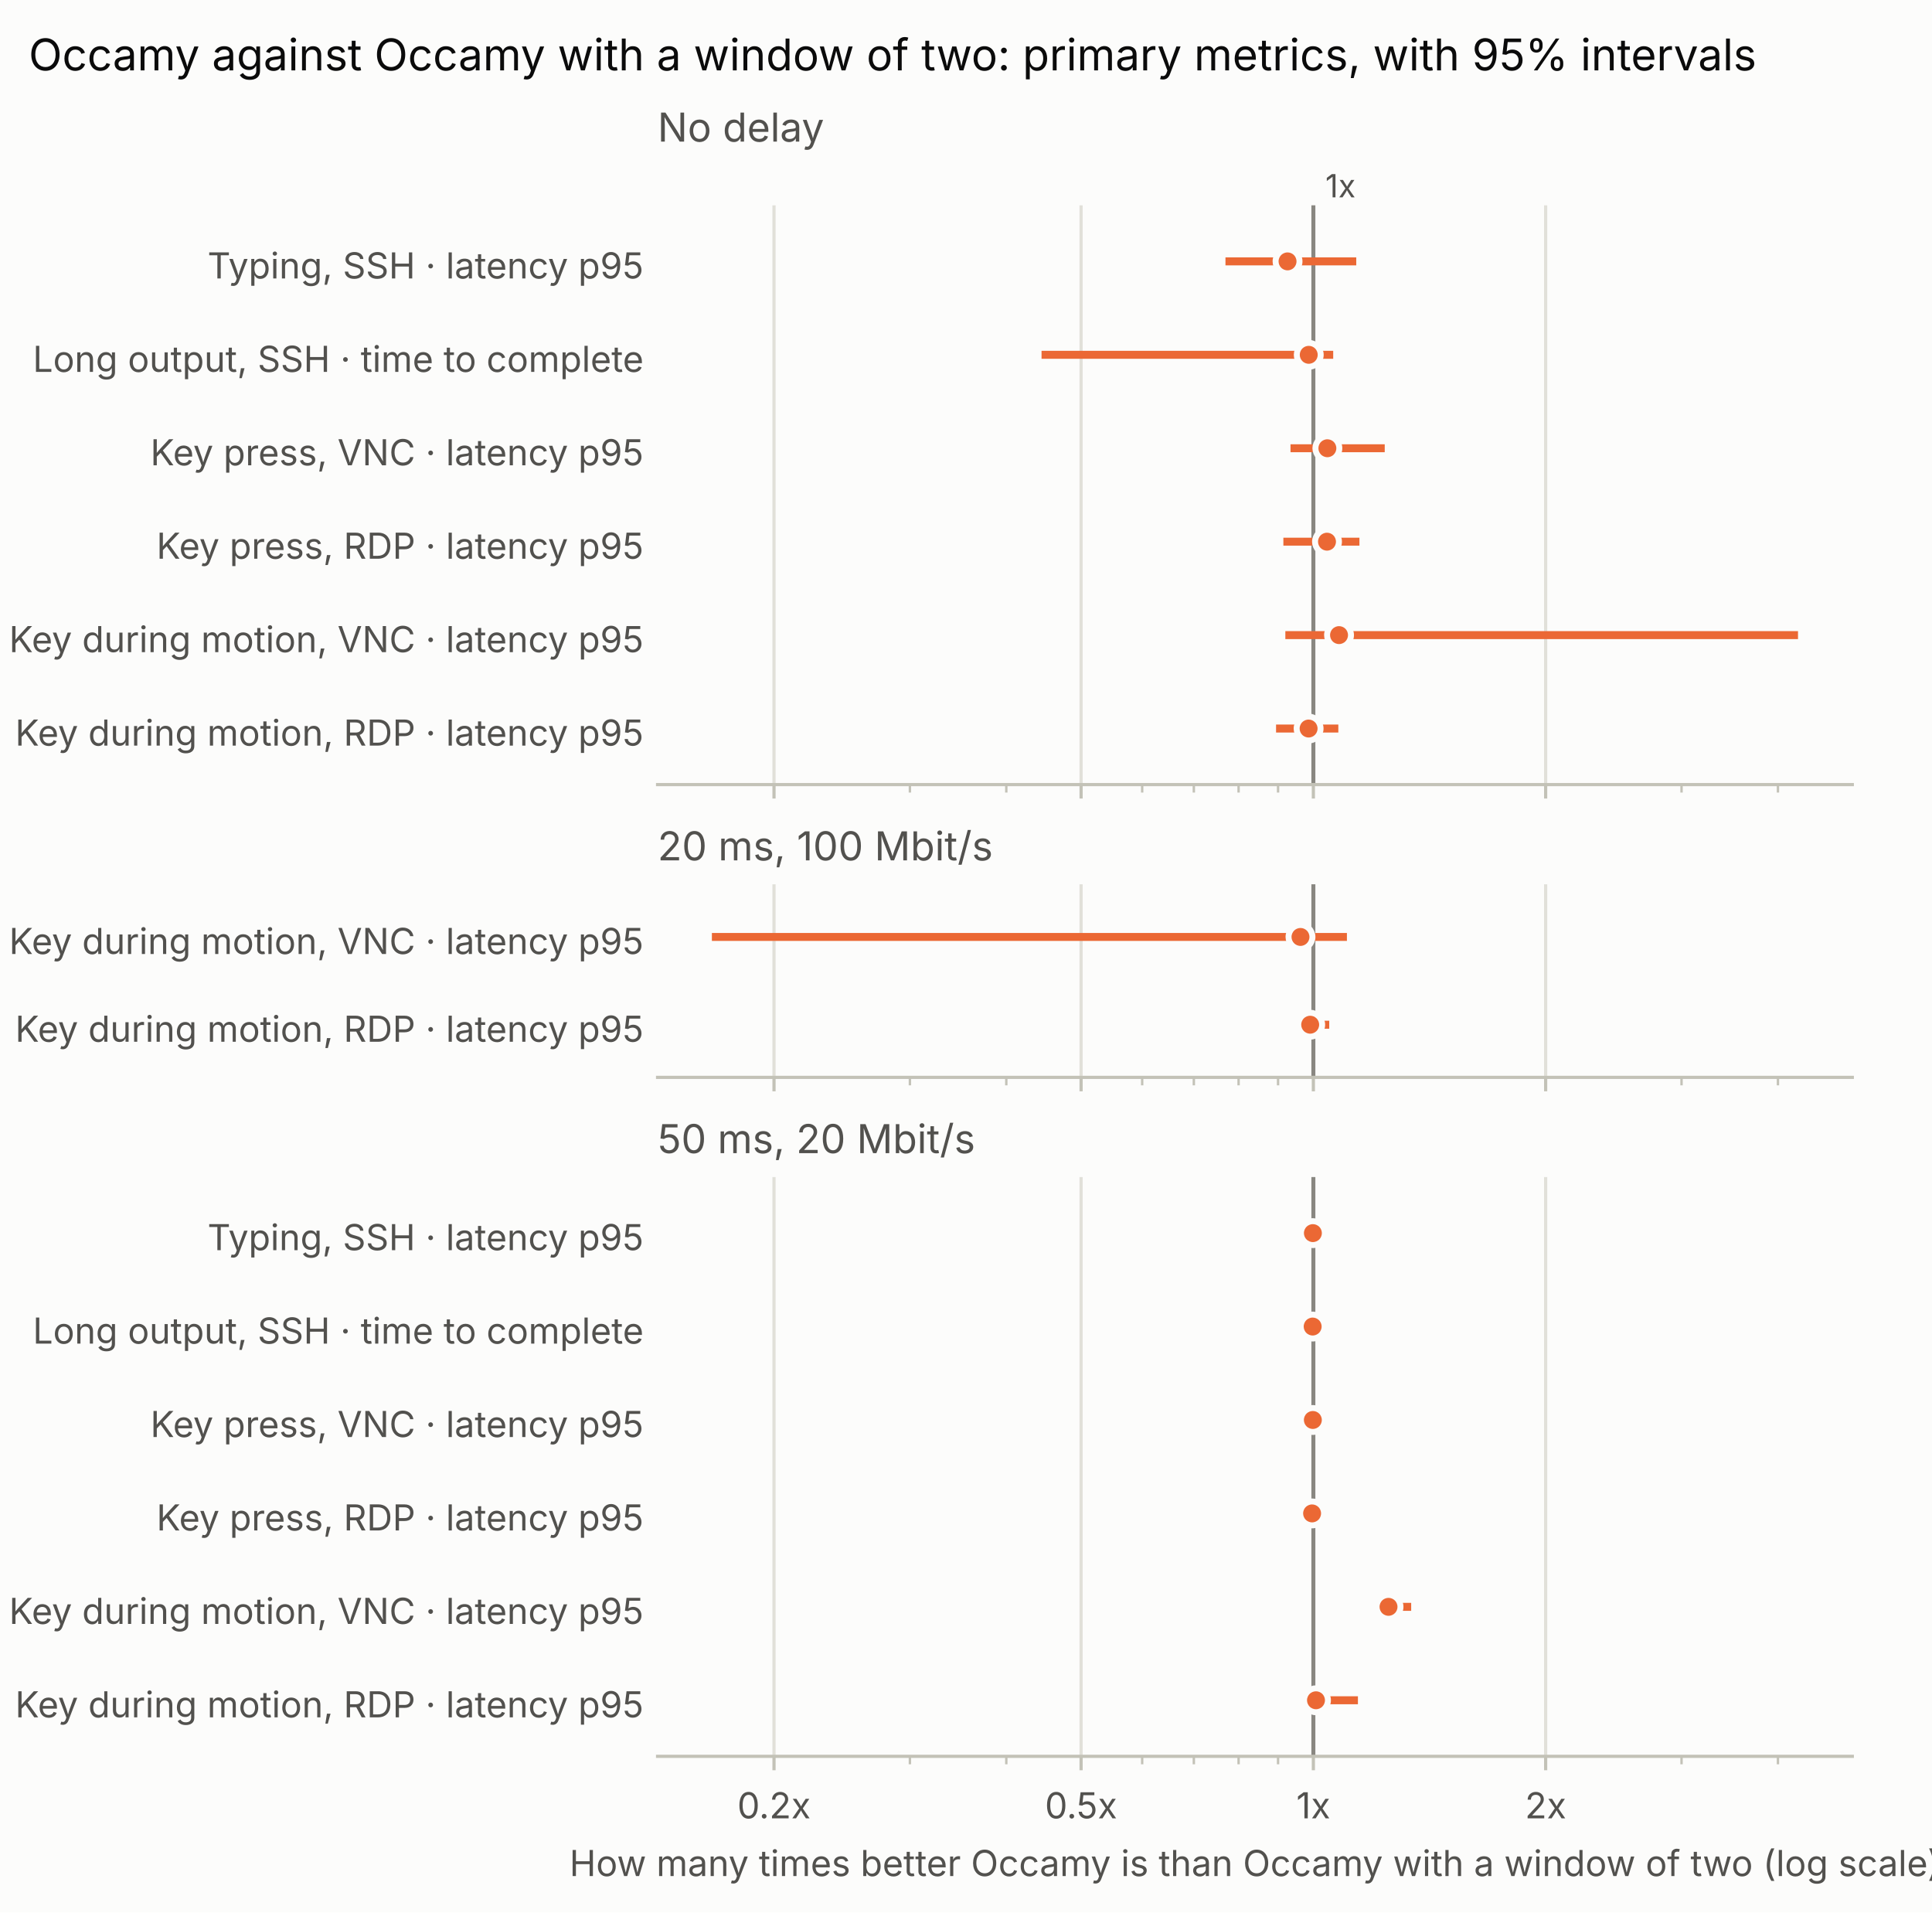
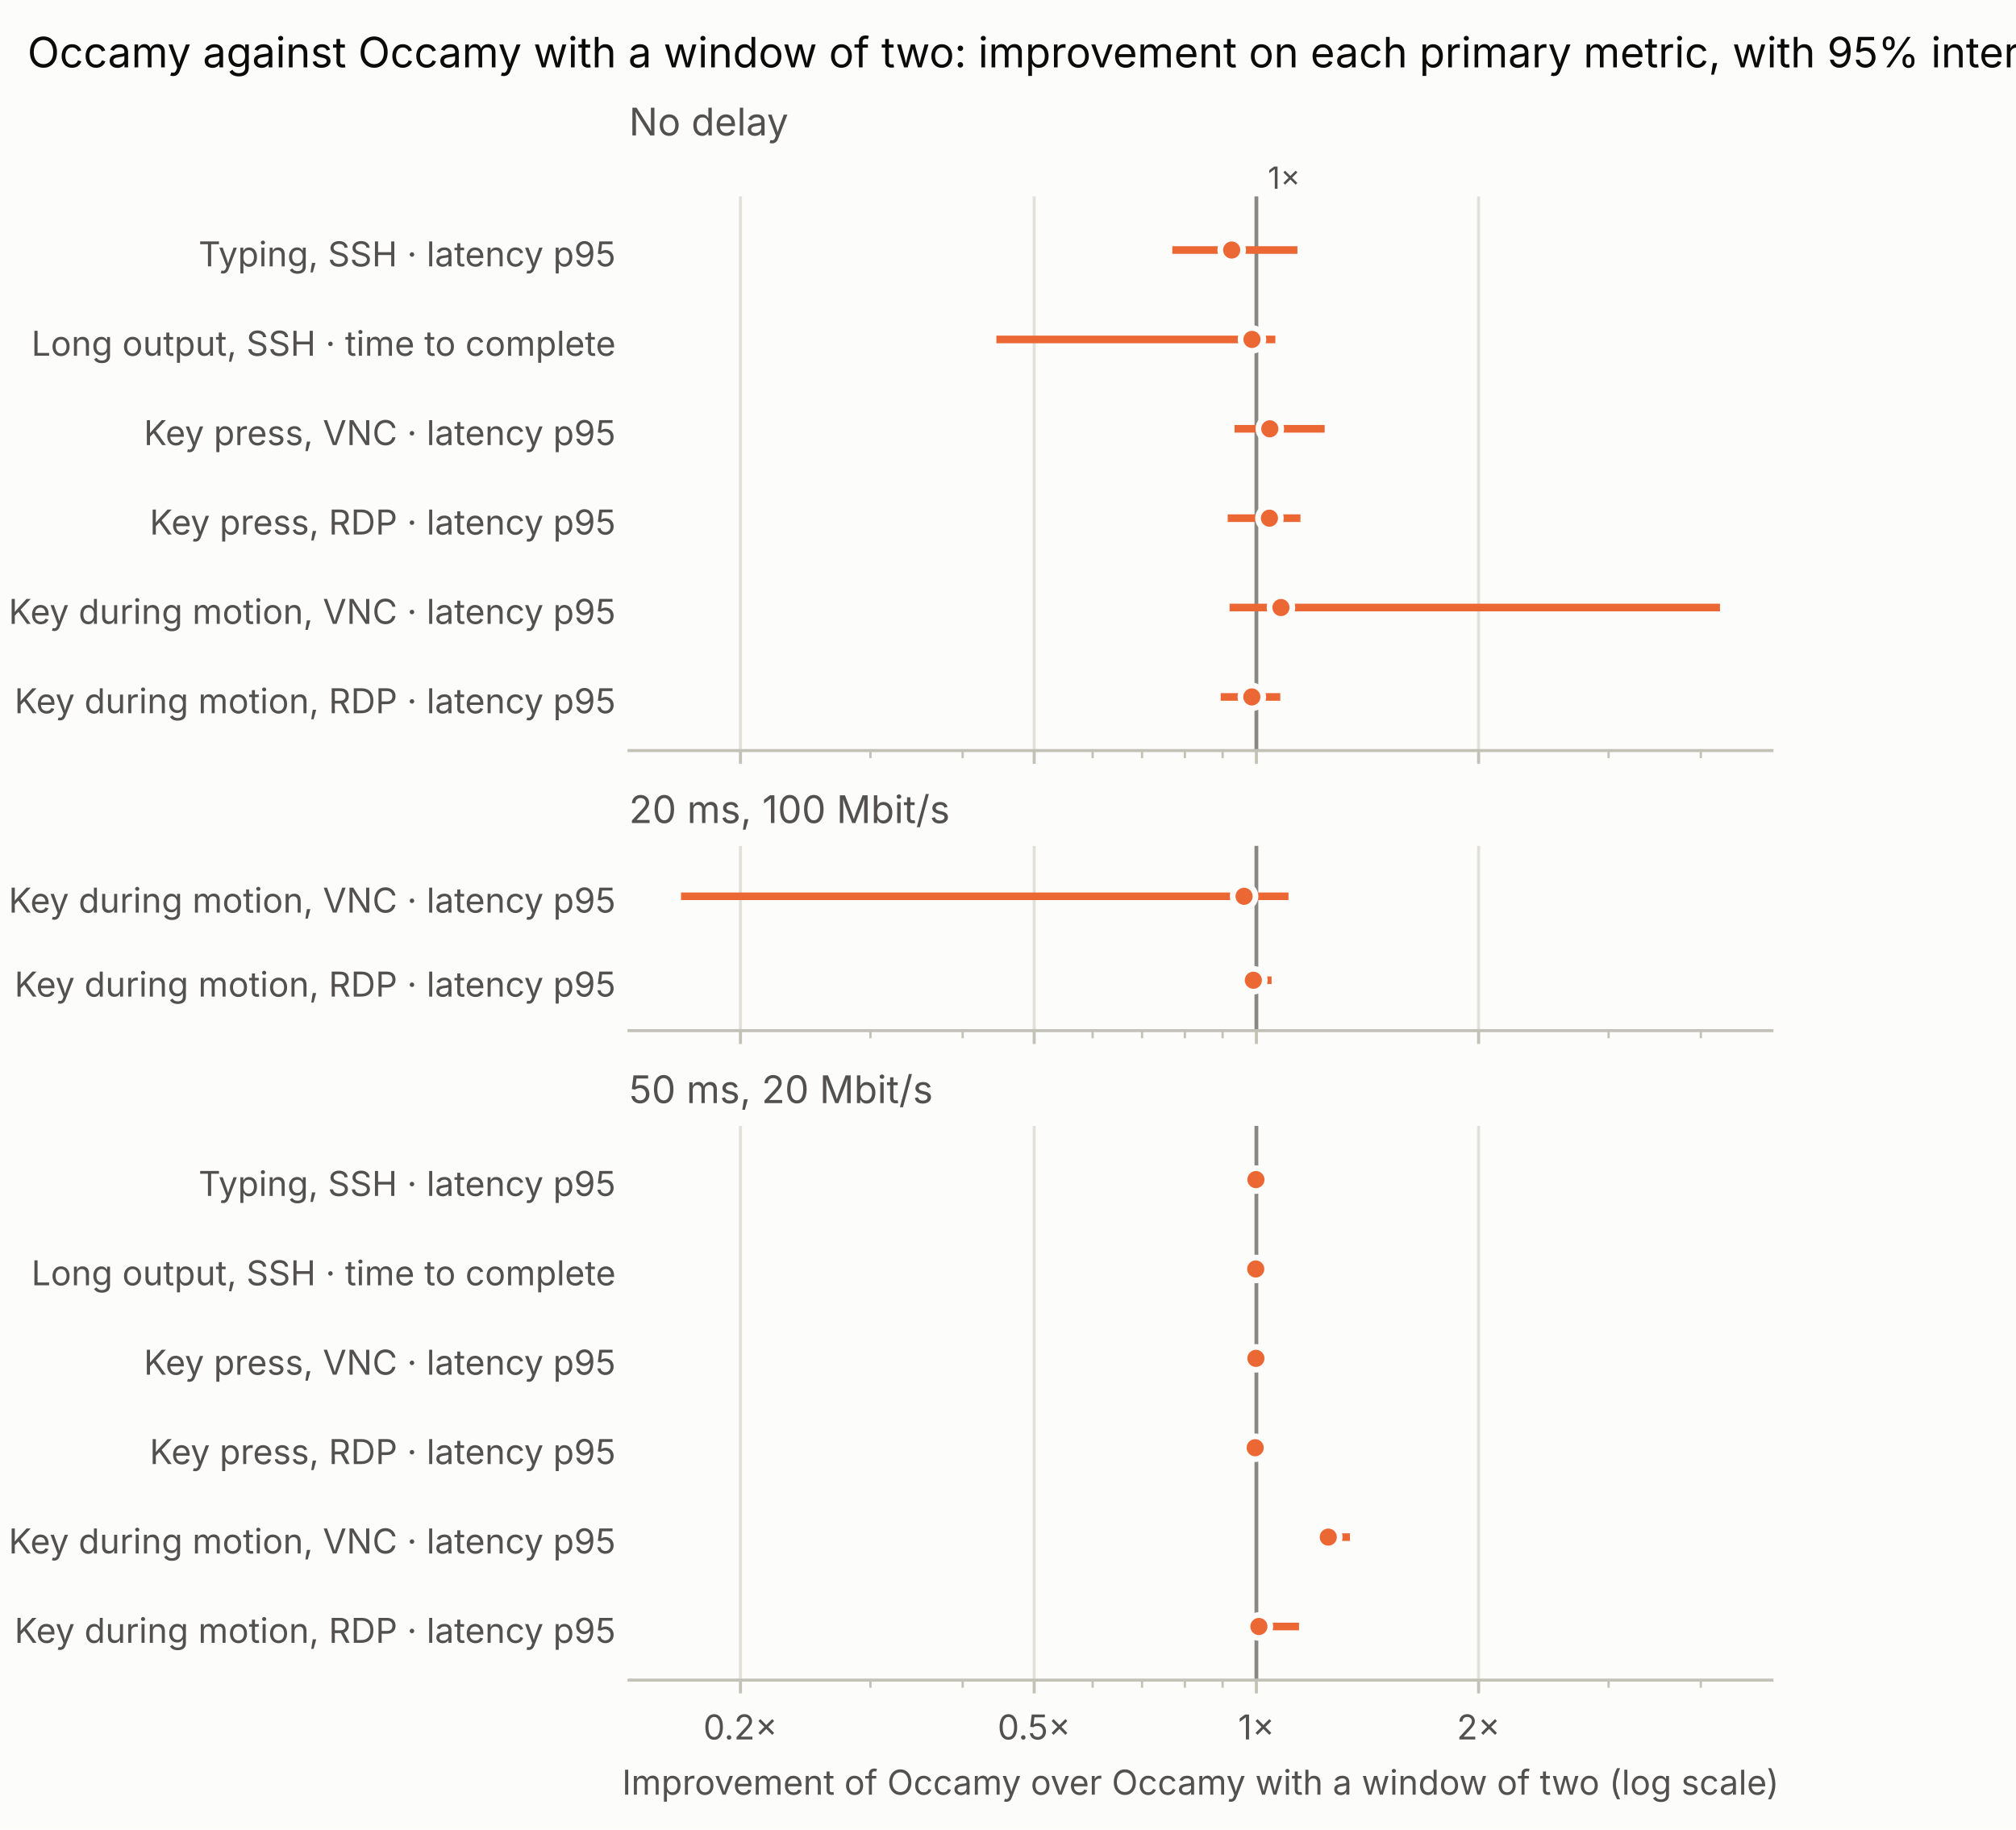
- <svg xmlns="http://www.w3.org/2000/svg" xmlns:xlink="http://www.w3.org/1999/xlink" width="485.004pt" height="480pt" viewBox="0 0 485.004 480" version="1.1">
+ <svg xmlns="http://www.w3.org/2000/svg" xmlns:xlink="http://www.w3.org/1999/xlink" width="529.04pt" height="480pt" viewBox="0 0 529.04 480" version="1.1">
  <defs>
    <style type="text/css">*{stroke-linejoin: round; stroke-linecap: butt}</style>
  </defs>
  <g id="figure_1">
    <g id="patch_1">
-       <path d="M 0 480  L 485.004 480  L 485.004 0  L 0 0  z " style="fill: #fcfcfb" />
+       <path d="M 0 480  L 529.04 480  L 529.04 0  L 0 0  z " style="fill: #fcfcfb" />
    </g>
    <g id="axes_1">
      <g id="patch_2">
        <path d="M 165.077 196.93  L 465 196.93  L 465 51.535  L 165.077 51.535  z " style="fill: #fcfcfb" />
      </g>
      <g id="matplotlib.axis_1">
        <g id="xtick_1">
          <g id="line2d_1">
            <path d="M 194.308 196.93  L 194.308 51.535  " clip-path="url(#pcc8fb6ad8e)" style="fill: none; stroke: #e1e0d9; stroke-width: 0.8; stroke-linecap: square" />
          </g>
          <g id="line2d_2">
            <defs>
              <path id="m722b74c0f4" d="M 0 0  L 0 3.5  " style="stroke: #c3c2b7; stroke-width: 0.8" />
            </defs>
            <g>
              <use xlink:href="#m722b74c0f4" x="194.308" y="196.93" style="fill: #c3c2b7; stroke: #c3c2b7; stroke-width: 0.8" />
            </g>
          </g>
        </g>
        <g id="xtick_2">
          <g id="line2d_3">
            <path d="M 271.392 196.93  L 271.392 51.535  " clip-path="url(#pcc8fb6ad8e)" style="fill: none; stroke: #e1e0d9; stroke-width: 0.8; stroke-linecap: square" />
          </g>
          <g id="line2d_4">
            <g>
              <use xlink:href="#m722b74c0f4" x="271.392" y="196.93" style="fill: #c3c2b7; stroke: #c3c2b7; stroke-width: 0.8" />
            </g>
          </g>
        </g>
        <g id="xtick_3">
          <g id="line2d_5">
            <path d="M 329.705 196.93  L 329.705 51.535  " clip-path="url(#pcc8fb6ad8e)" style="fill: none; stroke: #e1e0d9; stroke-width: 0.8; stroke-linecap: square" />
          </g>
          <g id="line2d_6">
            <g>
              <use xlink:href="#m722b74c0f4" x="329.705" y="196.93" style="fill: #c3c2b7; stroke: #c3c2b7; stroke-width: 0.8" />
            </g>
          </g>
        </g>
        <g id="xtick_4">
          <g id="line2d_7">
            <path d="M 388.017 196.93  L 388.017 51.535  " clip-path="url(#pcc8fb6ad8e)" style="fill: none; stroke: #e1e0d9; stroke-width: 0.8; stroke-linecap: square" />
          </g>
          <g id="line2d_8">
            <g>
              <use xlink:href="#m722b74c0f4" x="388.017" y="196.93" style="fill: #c3c2b7; stroke: #c3c2b7; stroke-width: 0.8" />
            </g>
          </g>
        </g>
        <g id="xtick_5">
          <g id="line2d_9">
            <defs>
              <path id="m8135e75376" d="M 0 0  L 0 2  " style="stroke: #c3c2b7; stroke-width: 0.6" />
            </defs>
            <g>
              <use xlink:href="#m8135e75376" x="228.418" y="196.93" style="fill: #c3c2b7; stroke: #c3c2b7; stroke-width: 0.6" />
            </g>
          </g>
        </g>
        <g id="xtick_6">
          <g id="line2d_10">
            <g>
              <use xlink:href="#m8135e75376" x="252.62" y="196.93" style="fill: #c3c2b7; stroke: #c3c2b7; stroke-width: 0.6" />
            </g>
          </g>
        </g>
        <g id="xtick_7">
          <g id="line2d_11">
            <g>
              <use xlink:href="#m8135e75376" x="286.731" y="196.93" style="fill: #c3c2b7; stroke: #c3c2b7; stroke-width: 0.6" />
            </g>
          </g>
        </g>
        <g id="xtick_8">
          <g id="line2d_12">
            <g>
              <use xlink:href="#m8135e75376" x="299.699" y="196.93" style="fill: #c3c2b7; stroke: #c3c2b7; stroke-width: 0.6" />
            </g>
          </g>
        </g>
        <g id="xtick_9">
          <g id="line2d_13">
            <g>
              <use xlink:href="#m8135e75376" x="310.933" y="196.93" style="fill: #c3c2b7; stroke: #c3c2b7; stroke-width: 0.6" />
            </g>
          </g>
        </g>
        <g id="xtick_10">
          <g id="line2d_14">
            <g>
              <use xlink:href="#m8135e75376" x="320.841" y="196.93" style="fill: #c3c2b7; stroke: #c3c2b7; stroke-width: 0.6" />
            </g>
          </g>
        </g>
        <g id="xtick_11">
          <g id="line2d_15">
            <g>
              <use xlink:href="#m8135e75376" x="422.128" y="196.93" style="fill: #c3c2b7; stroke: #c3c2b7; stroke-width: 0.6" />
            </g>
          </g>
        </g>
        <g id="xtick_12">
          <g id="line2d_16">
            <g>
              <use xlink:href="#m8135e75376" x="446.33" y="196.93" style="fill: #c3c2b7; stroke: #c3c2b7; stroke-width: 0.6" />
            </g>
          </g>
        </g>
      </g>
      <g id="matplotlib.axis_2">
        <g id="ytick_1">
          <g id="line2d_17" />
          <g id="text_1">
            <text style="font-size: 9px; font-family: 'Inter', 'Helvetica Neue', 'Arial', 'DejaVu Sans', sans-serif; text-anchor: end; fill: #52514e" x="161.577" y="69.89" transform="rotate(-0 161.5774 69.88988)">Typing, SSH · latency p95</text>
          </g>
        </g>
        <g id="ytick_2">
          <g id="line2d_18" />
          <g id="text_2">
            <text style="font-size: 9px; font-family: 'Inter', 'Helvetica Neue', 'Arial', 'DejaVu Sans', sans-serif; text-anchor: end; fill: #52514e" x="161.577" y="93.341" transform="rotate(-0 161.5774 93.34056)">Long output, SSH · time to complete</text>
          </g>
        </g>
        <g id="ytick_3">
          <g id="line2d_19" />
          <g id="text_3">
            <text style="font-size: 9px; font-family: 'Inter', 'Helvetica Neue', 'Arial', 'DejaVu Sans', sans-serif; text-anchor: end; fill: #52514e" x="161.577" y="116.791" transform="rotate(-0 161.5774 116.7912)">Key press, VNC · latency p95</text>
          </g>
        </g>
        <g id="ytick_4">
          <g id="line2d_20" />
          <g id="text_4">
            <text style="font-size: 9px; font-family: 'Inter', 'Helvetica Neue', 'Arial', 'DejaVu Sans', sans-serif; text-anchor: end; fill: #52514e" x="161.577" y="140.242" transform="rotate(-0 161.5774 140.2419)">Key press, RDP · latency p95</text>
          </g>
        </g>
        <g id="ytick_5">
          <g id="line2d_21" />
          <g id="text_5">
            <text style="font-size: 9px; font-family: 'Inter', 'Helvetica Neue', 'Arial', 'DejaVu Sans', sans-serif; text-anchor: end; fill: #52514e" x="161.577" y="163.693" transform="rotate(-0 161.5774 163.6926)">Key during motion, VNC · latency p95</text>
          </g>
        </g>
        <g id="ytick_6">
          <g id="line2d_22" />
          <g id="text_6">
            <text style="font-size: 9px; font-family: 'Inter', 'Helvetica Neue', 'Arial', 'DejaVu Sans', sans-serif; text-anchor: end; fill: #52514e" x="161.577" y="187.143" transform="rotate(-0 161.5774 187.1433)">Key during motion, RDP · latency p95</text>
          </g>
        </g>
      </g>
      <g id="line2d_23">
        <path d="M 329.705 196.93  L 329.705 51.535  " clip-path="url(#pcc8fb6ad8e)" style="fill: none; stroke: #898781; stroke-linecap: square" />
      </g>
      <g id="LineCollection_1">
        <path d="M 307.638 65.606  L 340.47 65.606  " clip-path="url(#pcc8fb6ad8e)" style="fill: none; stroke: #eb6834; stroke-width: 2" />
        <path d="M 261.466 89.057  L 334.684 89.057  " clip-path="url(#pcc8fb6ad8e)" style="fill: none; stroke: #eb6834; stroke-width: 2" />
        <path d="M 323.966 112.507  L 347.618 112.507  " clip-path="url(#pcc8fb6ad8e)" style="fill: none; stroke: #eb6834; stroke-width: 2" />
        <path d="M 322.175 135.958  L 341.268 135.958  " clip-path="url(#pcc8fb6ad8e)" style="fill: none; stroke: #eb6834; stroke-width: 2" />
        <path d="M 322.67 159.409  L 451.367 159.409  " clip-path="url(#pcc8fb6ad8e)" style="fill: none; stroke: #eb6834; stroke-width: 2" />
        <path d="M 320.339 182.859  L 335.971 182.859  " clip-path="url(#pcc8fb6ad8e)" style="fill: none; stroke: #eb6834; stroke-width: 2" />
      </g>
      <g id="patch_3">
        <path d="M 165.077 196.93  L 465 196.93  " style="fill: none; stroke: #c3c2b7; stroke-width: 0.8; stroke-linejoin: miter; stroke-linecap: square" />
      </g>
      <g id="PathCollection_1">
        <defs>
          <path id="m473c4d178f" d="M 0 3  C 0.796 3 1.559 2.684 2.121 2.121  C 2.684 1.559 3 0.796 3 0  C 3 -0.796 2.684 -1.559 2.121 -2.121  C 1.559 -2.684 0.796 -3 0 -3  C -0.796 -3 -1.559 -2.684 -2.121 -2.121  C -2.684 -1.559 -3 -0.796 -3 0  C -3 0.796 -2.684 1.559 -2.121 2.121  C -1.559 2.684 -0.796 3 0 3  z " style="stroke: #fcfcfb; stroke-width: 1.5" />
        </defs>
        <g clip-path="url(#pcc8fb6ad8e)">
          <use xlink:href="#m473c4d178f" x="323.221" y="65.606" style="fill: #eb6834; stroke: #fcfcfb; stroke-width: 1.5" />
          <use xlink:href="#m473c4d178f" x="328.543" y="89.057" style="fill: #eb6834; stroke: #fcfcfb; stroke-width: 1.5" />
          <use xlink:href="#m473c4d178f" x="333.219" y="112.507" style="fill: #eb6834; stroke: #fcfcfb; stroke-width: 1.5" />
          <use xlink:href="#m473c4d178f" x="333.125" y="135.958" style="fill: #eb6834; stroke: #fcfcfb; stroke-width: 1.5" />
          <use xlink:href="#m473c4d178f" x="336.148" y="159.409" style="fill: #eb6834; stroke: #fcfcfb; stroke-width: 1.5" />
          <use xlink:href="#m473c4d178f" x="328.507" y="182.859" style="fill: #eb6834; stroke: #fcfcfb; stroke-width: 1.5" />
        </g>
      </g>
      <g id="text_7">
-         <text style="font-size: 8px; font-family: 'Inter', 'Helvetica Neue', 'Arial', 'DejaVu Sans', sans-serif; text-anchor: start; fill: #52514e" x="332.705" y="49.535" transform="rotate(-0 332.705 49.53548)">1x</text>
+         <text style="font-size: 8px; font-family: 'Inter', 'Helvetica Neue', 'Arial', 'DejaVu Sans', sans-serif; text-anchor: start; fill: #52514e" x="332.705" y="49.535" transform="rotate(-0 332.705 49.53548)">1×</text>
      </g>
      <g id="text_8">
        <text style="font-size: 10px; font-family: 'Inter', 'Helvetica Neue', 'Arial', 'DejaVu Sans', sans-serif; text-anchor: start; fill: #52514e" x="165.077" y="35.535" transform="rotate(-0 165.0774 35.53548)">No delay</text>
      </g>
    </g>
    <g id="axes_2">
      <g id="patch_4">
        <path d="M 165.077 270.415  L 465 270.415  L 465 221.95  L 165.077 221.95  z " style="fill: #fcfcfb" />
      </g>
      <g id="matplotlib.axis_3">
        <g id="xtick_13">
          <g id="line2d_24">
            <path d="M 194.308 270.415  L 194.308 221.95  " clip-path="url(#p54099bbfd4)" style="fill: none; stroke: #e1e0d9; stroke-width: 0.8; stroke-linecap: square" />
          </g>
          <g id="line2d_25">
            <g>
              <use xlink:href="#m722b74c0f4" x="194.308" y="270.415" style="fill: #c3c2b7; stroke: #c3c2b7; stroke-width: 0.8" />
            </g>
          </g>
        </g>
        <g id="xtick_14">
          <g id="line2d_26">
            <path d="M 271.392 270.415  L 271.392 221.95  " clip-path="url(#p54099bbfd4)" style="fill: none; stroke: #e1e0d9; stroke-width: 0.8; stroke-linecap: square" />
          </g>
          <g id="line2d_27">
            <g>
              <use xlink:href="#m722b74c0f4" x="271.392" y="270.415" style="fill: #c3c2b7; stroke: #c3c2b7; stroke-width: 0.8" />
            </g>
          </g>
        </g>
        <g id="xtick_15">
          <g id="line2d_28">
            <path d="M 329.705 270.415  L 329.705 221.95  " clip-path="url(#p54099bbfd4)" style="fill: none; stroke: #e1e0d9; stroke-width: 0.8; stroke-linecap: square" />
          </g>
          <g id="line2d_29">
            <g>
              <use xlink:href="#m722b74c0f4" x="329.705" y="270.415" style="fill: #c3c2b7; stroke: #c3c2b7; stroke-width: 0.8" />
            </g>
          </g>
        </g>
        <g id="xtick_16">
          <g id="line2d_30">
            <path d="M 388.017 270.415  L 388.017 221.95  " clip-path="url(#p54099bbfd4)" style="fill: none; stroke: #e1e0d9; stroke-width: 0.8; stroke-linecap: square" />
          </g>
          <g id="line2d_31">
            <g>
              <use xlink:href="#m722b74c0f4" x="388.017" y="270.415" style="fill: #c3c2b7; stroke: #c3c2b7; stroke-width: 0.8" />
            </g>
          </g>
        </g>
        <g id="xtick_17">
          <g id="line2d_32">
            <g>
              <use xlink:href="#m8135e75376" x="228.418" y="270.415" style="fill: #c3c2b7; stroke: #c3c2b7; stroke-width: 0.6" />
            </g>
          </g>
        </g>
        <g id="xtick_18">
          <g id="line2d_33">
            <g>
              <use xlink:href="#m8135e75376" x="252.62" y="270.415" style="fill: #c3c2b7; stroke: #c3c2b7; stroke-width: 0.6" />
            </g>
          </g>
        </g>
        <g id="xtick_19">
          <g id="line2d_34">
            <g>
              <use xlink:href="#m8135e75376" x="286.731" y="270.415" style="fill: #c3c2b7; stroke: #c3c2b7; stroke-width: 0.6" />
            </g>
          </g>
        </g>
        <g id="xtick_20">
          <g id="line2d_35">
            <g>
              <use xlink:href="#m8135e75376" x="299.699" y="270.415" style="fill: #c3c2b7; stroke: #c3c2b7; stroke-width: 0.6" />
            </g>
          </g>
        </g>
        <g id="xtick_21">
          <g id="line2d_36">
            <g>
              <use xlink:href="#m8135e75376" x="310.933" y="270.415" style="fill: #c3c2b7; stroke: #c3c2b7; stroke-width: 0.6" />
            </g>
          </g>
        </g>
        <g id="xtick_22">
          <g id="line2d_37">
            <g>
              <use xlink:href="#m8135e75376" x="320.841" y="270.415" style="fill: #c3c2b7; stroke: #c3c2b7; stroke-width: 0.6" />
            </g>
          </g>
        </g>
        <g id="xtick_23">
          <g id="line2d_38">
            <g>
              <use xlink:href="#m8135e75376" x="422.128" y="270.415" style="fill: #c3c2b7; stroke: #c3c2b7; stroke-width: 0.6" />
            </g>
          </g>
        </g>
        <g id="xtick_24">
          <g id="line2d_39">
            <g>
              <use xlink:href="#m8135e75376" x="446.33" y="270.415" style="fill: #c3c2b7; stroke: #c3c2b7; stroke-width: 0.6" />
            </g>
          </g>
        </g>
      </g>
      <g id="matplotlib.axis_4">
        <g id="ytick_7">
          <g id="line2d_40" />
          <g id="text_9">
            <text style="font-size: 9px; font-family: 'Inter', 'Helvetica Neue', 'Arial', 'DejaVu Sans', sans-serif; text-anchor: end; fill: #52514e" x="161.577" y="239.452" transform="rotate(-0 161.5774 239.4518)">Key during motion, VNC · latency p95</text>
          </g>
        </g>
        <g id="ytick_8">
          <g id="line2d_41" />
          <g id="text_10">
            <text style="font-size: 9px; font-family: 'Inter', 'Helvetica Neue', 'Arial', 'DejaVu Sans', sans-serif; text-anchor: end; fill: #52514e" x="161.577" y="261.481" transform="rotate(-0 161.5774 261.4812)">Key during motion, RDP · latency p95</text>
          </g>
        </g>
      </g>
      <g id="line2d_42">
        <path d="M 329.705 270.415  L 329.705 221.95  " clip-path="url(#p54099bbfd4)" style="fill: none; stroke: #898781; stroke-linecap: square" />
      </g>
      <g id="LineCollection_2">
        <path d="M 178.71 235.168  L 338.127 235.168  " clip-path="url(#p54099bbfd4)" style="fill: none; stroke: #eb6834; stroke-width: 2" />
        <path d="M 327.438 257.197  L 333.688 257.197  " clip-path="url(#p54099bbfd4)" style="fill: none; stroke: #eb6834; stroke-width: 2" />
      </g>
      <g id="patch_5">
        <path d="M 165.077 270.415  L 465 270.415  " style="fill: none; stroke: #c3c2b7; stroke-width: 0.8; stroke-linejoin: miter; stroke-linecap: square" />
      </g>
      <g id="PathCollection_2">
        <g clip-path="url(#p54099bbfd4)">
          <use xlink:href="#m473c4d178f" x="326.471" y="235.168" style="fill: #eb6834; stroke: #fcfcfb; stroke-width: 1.5" />
          <use xlink:href="#m473c4d178f" x="328.905" y="257.197" style="fill: #eb6834; stroke: #fcfcfb; stroke-width: 1.5" />
        </g>
      </g>
      <g id="text_11">
        <text style="font-size: 10px; font-family: 'Inter', 'Helvetica Neue', 'Arial', 'DejaVu Sans', sans-serif; text-anchor: start; fill: #52514e" x="165.077" y="215.95" transform="rotate(-0 165.0774 215.9501)">20 ms, 100 Mbit/s</text>
      </g>
    </g>
    <g id="axes_3">
      <g id="patch_6">
        <path d="M 165.077 440.83  L 465 440.83  L 465 295.435  L 165.077 295.435  z " style="fill: #fcfcfb" />
      </g>
      <g id="matplotlib.axis_5">
        <g id="xtick_25">
          <g id="line2d_43">
            <path d="M 194.308 440.83  L 194.308 295.435  " clip-path="url(#p25b4d6d52e)" style="fill: none; stroke: #e1e0d9; stroke-width: 0.8; stroke-linecap: square" />
          </g>
          <g id="line2d_44">
            <g>
              <use xlink:href="#m722b74c0f4" x="194.308" y="440.83" style="fill: #c3c2b7; stroke: #c3c2b7; stroke-width: 0.8" />
            </g>
          </g>
          <g id="text_12">
-             <text style="font-size: 9px; font-family: 'Inter', 'Helvetica Neue', 'Arial', 'DejaVu Sans', sans-serif; text-anchor: middle; fill: #52514e" x="194.308" y="456.398" transform="rotate(-0 194.3076 456.3975)">0.2x</text>
+             <text style="font-size: 9px; font-family: 'Inter', 'Helvetica Neue', 'Arial', 'DejaVu Sans', sans-serif; text-anchor: middle; fill: #52514e" x="194.308" y="456.398" transform="rotate(-0 194.3076 456.3975)">0.2×</text>
          </g>
        </g>
        <g id="xtick_26">
          <g id="line2d_45">
            <path d="M 271.392 440.83  L 271.392 295.435  " clip-path="url(#p25b4d6d52e)" style="fill: none; stroke: #e1e0d9; stroke-width: 0.8; stroke-linecap: square" />
          </g>
          <g id="line2d_46">
            <g>
              <use xlink:href="#m722b74c0f4" x="271.392" y="440.83" style="fill: #c3c2b7; stroke: #c3c2b7; stroke-width: 0.8" />
            </g>
          </g>
          <g id="text_13">
-             <text style="font-size: 9px; font-family: 'Inter', 'Helvetica Neue', 'Arial', 'DejaVu Sans', sans-serif; text-anchor: middle; fill: #52514e" x="271.392" y="456.398" transform="rotate(-0 271.3925 456.3975)">0.5x</text>
+             <text style="font-size: 9px; font-family: 'Inter', 'Helvetica Neue', 'Arial', 'DejaVu Sans', sans-serif; text-anchor: middle; fill: #52514e" x="271.392" y="456.398" transform="rotate(-0 271.3925 456.3975)">0.5×</text>
          </g>
        </g>
        <g id="xtick_27">
          <g id="line2d_47">
            <path d="M 329.705 440.83  L 329.705 295.435  " clip-path="url(#p25b4d6d52e)" style="fill: none; stroke: #e1e0d9; stroke-width: 0.8; stroke-linecap: square" />
          </g>
          <g id="line2d_48">
            <g>
              <use xlink:href="#m722b74c0f4" x="329.705" y="440.83" style="fill: #c3c2b7; stroke: #c3c2b7; stroke-width: 0.8" />
            </g>
          </g>
          <g id="text_14">
-             <text style="font-size: 9px; font-family: 'Inter', 'Helvetica Neue', 'Arial', 'DejaVu Sans', sans-serif; text-anchor: middle; fill: #52514e" x="329.705" y="456.398" transform="rotate(-0 329.705 456.3975)">1x</text>
+             <text style="font-size: 9px; font-family: 'Inter', 'Helvetica Neue', 'Arial', 'DejaVu Sans', sans-serif; text-anchor: middle; fill: #52514e" x="329.705" y="456.398" transform="rotate(-0 329.705 456.3975)">1×</text>
          </g>
        </g>
        <g id="xtick_28">
          <g id="line2d_49">
            <path d="M 388.017 440.83  L 388.017 295.435  " clip-path="url(#p25b4d6d52e)" style="fill: none; stroke: #e1e0d9; stroke-width: 0.8; stroke-linecap: square" />
          </g>
          <g id="line2d_50">
            <g>
              <use xlink:href="#m722b74c0f4" x="388.017" y="440.83" style="fill: #c3c2b7; stroke: #c3c2b7; stroke-width: 0.8" />
            </g>
          </g>
          <g id="text_15">
-             <text style="font-size: 9px; font-family: 'Inter', 'Helvetica Neue', 'Arial', 'DejaVu Sans', sans-serif; text-anchor: middle; fill: #52514e" x="388.017" y="456.398" transform="rotate(-0 388.0174 456.3975)">2x</text>
+             <text style="font-size: 9px; font-family: 'Inter', 'Helvetica Neue', 'Arial', 'DejaVu Sans', sans-serif; text-anchor: middle; fill: #52514e" x="388.017" y="456.398" transform="rotate(-0 388.0174 456.3975)">2×</text>
          </g>
        </g>
        <g id="xtick_29">
          <g id="line2d_51">
            <g>
              <use xlink:href="#m8135e75376" x="228.418" y="440.83" style="fill: #c3c2b7; stroke: #c3c2b7; stroke-width: 0.6" />
            </g>
          </g>
        </g>
        <g id="xtick_30">
          <g id="line2d_52">
            <g>
              <use xlink:href="#m8135e75376" x="252.62" y="440.83" style="fill: #c3c2b7; stroke: #c3c2b7; stroke-width: 0.6" />
            </g>
          </g>
        </g>
        <g id="xtick_31">
          <g id="line2d_53">
            <g>
              <use xlink:href="#m8135e75376" x="286.731" y="440.83" style="fill: #c3c2b7; stroke: #c3c2b7; stroke-width: 0.6" />
            </g>
          </g>
        </g>
        <g id="xtick_32">
          <g id="line2d_54">
            <g>
              <use xlink:href="#m8135e75376" x="299.699" y="440.83" style="fill: #c3c2b7; stroke: #c3c2b7; stroke-width: 0.6" />
            </g>
          </g>
        </g>
        <g id="xtick_33">
          <g id="line2d_55">
            <g>
              <use xlink:href="#m8135e75376" x="310.933" y="440.83" style="fill: #c3c2b7; stroke: #c3c2b7; stroke-width: 0.6" />
            </g>
          </g>
        </g>
        <g id="xtick_34">
          <g id="line2d_56">
            <g>
              <use xlink:href="#m8135e75376" x="320.841" y="440.83" style="fill: #c3c2b7; stroke: #c3c2b7; stroke-width: 0.6" />
            </g>
          </g>
        </g>
        <g id="xtick_35">
          <g id="line2d_57">
            <g>
              <use xlink:href="#m8135e75376" x="422.128" y="440.83" style="fill: #c3c2b7; stroke: #c3c2b7; stroke-width: 0.6" />
            </g>
          </g>
        </g>
        <g id="xtick_36">
          <g id="line2d_58">
            <g>
              <use xlink:href="#m8135e75376" x="446.33" y="440.83" style="fill: #c3c2b7; stroke: #c3c2b7; stroke-width: 0.6" />
            </g>
          </g>
        </g>
        <g id="text_16">
-           <text style="font-size: 9px; font-family: 'Inter', 'Helvetica Neue', 'Arial', 'DejaVu Sans', sans-serif; text-anchor: middle; fill: #52514e" x="315.039" y="470.883" transform="rotate(-0 315.0386 470.8825)">How many times better Occamy is than Occamy with a window of two (log scale)</text>
+           <text style="font-size: 9px; font-family: 'Inter', 'Helvetica Neue', 'Arial', 'DejaVu Sans', sans-serif; text-anchor: middle; fill: #52514e" x="315.039" y="470.883" transform="rotate(-0 315.0386 470.8825)">Improvement of Occamy over Occamy with a window of two (log scale)</text>
        </g>
      </g>
      <g id="matplotlib.axis_6">
        <g id="ytick_9">
          <g id="line2d_59" />
          <g id="text_17">
            <text style="font-size: 9px; font-family: 'Inter', 'Helvetica Neue', 'Arial', 'DejaVu Sans', sans-serif; text-anchor: end; fill: #52514e" x="161.577" y="313.79" transform="rotate(-0 161.5774 313.7897)">Typing, SSH · latency p95</text>
          </g>
        </g>
        <g id="ytick_10">
          <g id="line2d_60" />
          <g id="text_18">
            <text style="font-size: 9px; font-family: 'Inter', 'Helvetica Neue', 'Arial', 'DejaVu Sans', sans-serif; text-anchor: end; fill: #52514e" x="161.577" y="337.24" transform="rotate(-0 161.5774 337.2404)">Long output, SSH · time to complete</text>
          </g>
        </g>
        <g id="ytick_11">
          <g id="line2d_61" />
          <g id="text_19">
            <text style="font-size: 9px; font-family: 'Inter', 'Helvetica Neue', 'Arial', 'DejaVu Sans', sans-serif; text-anchor: end; fill: #52514e" x="161.577" y="360.691" transform="rotate(-0 161.5774 360.6911)">Key press, VNC · latency p95</text>
          </g>
        </g>
        <g id="ytick_12">
          <g id="line2d_62" />
          <g id="text_20">
            <text style="font-size: 9px; font-family: 'Inter', 'Helvetica Neue', 'Arial', 'DejaVu Sans', sans-serif; text-anchor: end; fill: #52514e" x="161.577" y="384.142" transform="rotate(-0 161.5774 384.1418)">Key press, RDP · latency p95</text>
          </g>
        </g>
        <g id="ytick_13">
          <g id="line2d_63" />
          <g id="text_21">
            <text style="font-size: 9px; font-family: 'Inter', 'Helvetica Neue', 'Arial', 'DejaVu Sans', sans-serif; text-anchor: end; fill: #52514e" x="161.577" y="407.592" transform="rotate(-0 161.5774 407.5924)">Key during motion, VNC · latency p95</text>
          </g>
        </g>
        <g id="ytick_14">
          <g id="line2d_64" />
          <g id="text_22">
            <text style="font-size: 9px; font-family: 'Inter', 'Helvetica Neue', 'Arial', 'DejaVu Sans', sans-serif; text-anchor: end; fill: #52514e" x="161.577" y="431.043" transform="rotate(-0 161.5774 431.0431)">Key during motion, RDP · latency p95</text>
          </g>
        </g>
      </g>
      <g id="line2d_65">
        <path d="M 329.705 440.83  L 329.705 295.435  " clip-path="url(#p25b4d6d52e)" style="fill: none; stroke: #898781; stroke-linecap: square" />
      </g>
      <g id="LineCollection_3">
        <path d="M 328.992 309.506  L 330.184 309.506  " clip-path="url(#p25b4d6d52e)" style="fill: none; stroke: #eb6834; stroke-width: 2" />
        <path d="M 328.848 332.956  L 330.546 332.956  " clip-path="url(#p25b4d6d52e)" style="fill: none; stroke: #eb6834; stroke-width: 2" />
        <path d="M 328.633 356.407  L 330.875 356.407  " clip-path="url(#p25b4d6d52e)" style="fill: none; stroke: #eb6834; stroke-width: 2" />
        <path d="M 328.507 379.858  L 330.326 379.858  " clip-path="url(#p25b4d6d52e)" style="fill: none; stroke: #eb6834; stroke-width: 2" />
        <path d="M 345.819 403.308  L 354.258 403.308  " clip-path="url(#p25b4d6d52e)" style="fill: none; stroke: #eb6834; stroke-width: 2" />
        <path d="M 327.377 426.759  L 340.888 426.759  " clip-path="url(#p25b4d6d52e)" style="fill: none; stroke: #eb6834; stroke-width: 2" />
      </g>
      <g id="patch_7">
        <path d="M 165.077 440.83  L 465 440.83  " style="fill: none; stroke: #c3c2b7; stroke-width: 0.8; stroke-linejoin: miter; stroke-linecap: square" />
      </g>
      <g id="PathCollection_3">
        <g clip-path="url(#p25b4d6d52e)">
          <use xlink:href="#m473c4d178f" x="329.583" y="309.506" style="fill: #eb6834; stroke: #fcfcfb; stroke-width: 1.5" />
          <use xlink:href="#m473c4d178f" x="329.527" y="332.956" style="fill: #eb6834; stroke: #fcfcfb; stroke-width: 1.5" />
          <use xlink:href="#m473c4d178f" x="329.575" y="356.407" style="fill: #eb6834; stroke: #fcfcfb; stroke-width: 1.5" />
          <use xlink:href="#m473c4d178f" x="329.384" y="379.858" style="fill: #eb6834; stroke: #fcfcfb; stroke-width: 1.5" />
          <use xlink:href="#m473c4d178f" x="348.569" y="403.308" style="fill: #eb6834; stroke: #fcfcfb; stroke-width: 1.5" />
          <use xlink:href="#m473c4d178f" x="330.361" y="426.759" style="fill: #eb6834; stroke: #fcfcfb; stroke-width: 1.5" />
        </g>
      </g>
      <g id="text_23">
        <text style="font-size: 10px; font-family: 'Inter', 'Helvetica Neue', 'Arial', 'DejaVu Sans', sans-serif; text-anchor: start; fill: #52514e" x="165.077" y="289.435" transform="rotate(-0 165.0774 289.4353)">50 ms, 20 Mbit/s</text>
      </g>
    </g>
    <g id="text_24">
-       <text style="font-size: 11px; font-family: 'Inter', 'Helvetica Neue', 'Arial', 'DejaVu Sans', sans-serif; text-anchor: start; fill: #0b0b0b" x="7.2" y="17.672" transform="rotate(-0 7.2 17.672)">Occamy against Occamy with a window of two: primary metrics, with 95% intervals</text>
+       <text style="font-size: 11px; font-family: 'Inter', 'Helvetica Neue', 'Arial', 'DejaVu Sans', sans-serif; text-anchor: start; fill: #0b0b0b" x="7.2" y="17.672" transform="rotate(-0 7.2 17.672)">Occamy against Occamy with a window of two: improvement on each primary metric, with 95% intervals</text>
    </g>
  </g>
  <defs>
    <clipPath id="pcc8fb6ad8e">
      <rect x="165.077" y="51.535" width="299.922" height="145.394" />
    </clipPath>
    <clipPath id="p54099bbfd4">
      <rect x="165.077" y="221.95" width="299.922" height="48.465" />
    </clipPath>
    <clipPath id="p25b4d6d52e">
      <rect x="165.077" y="295.435" width="299.922" height="145.394" />
    </clipPath>
  </defs>
</svg>
